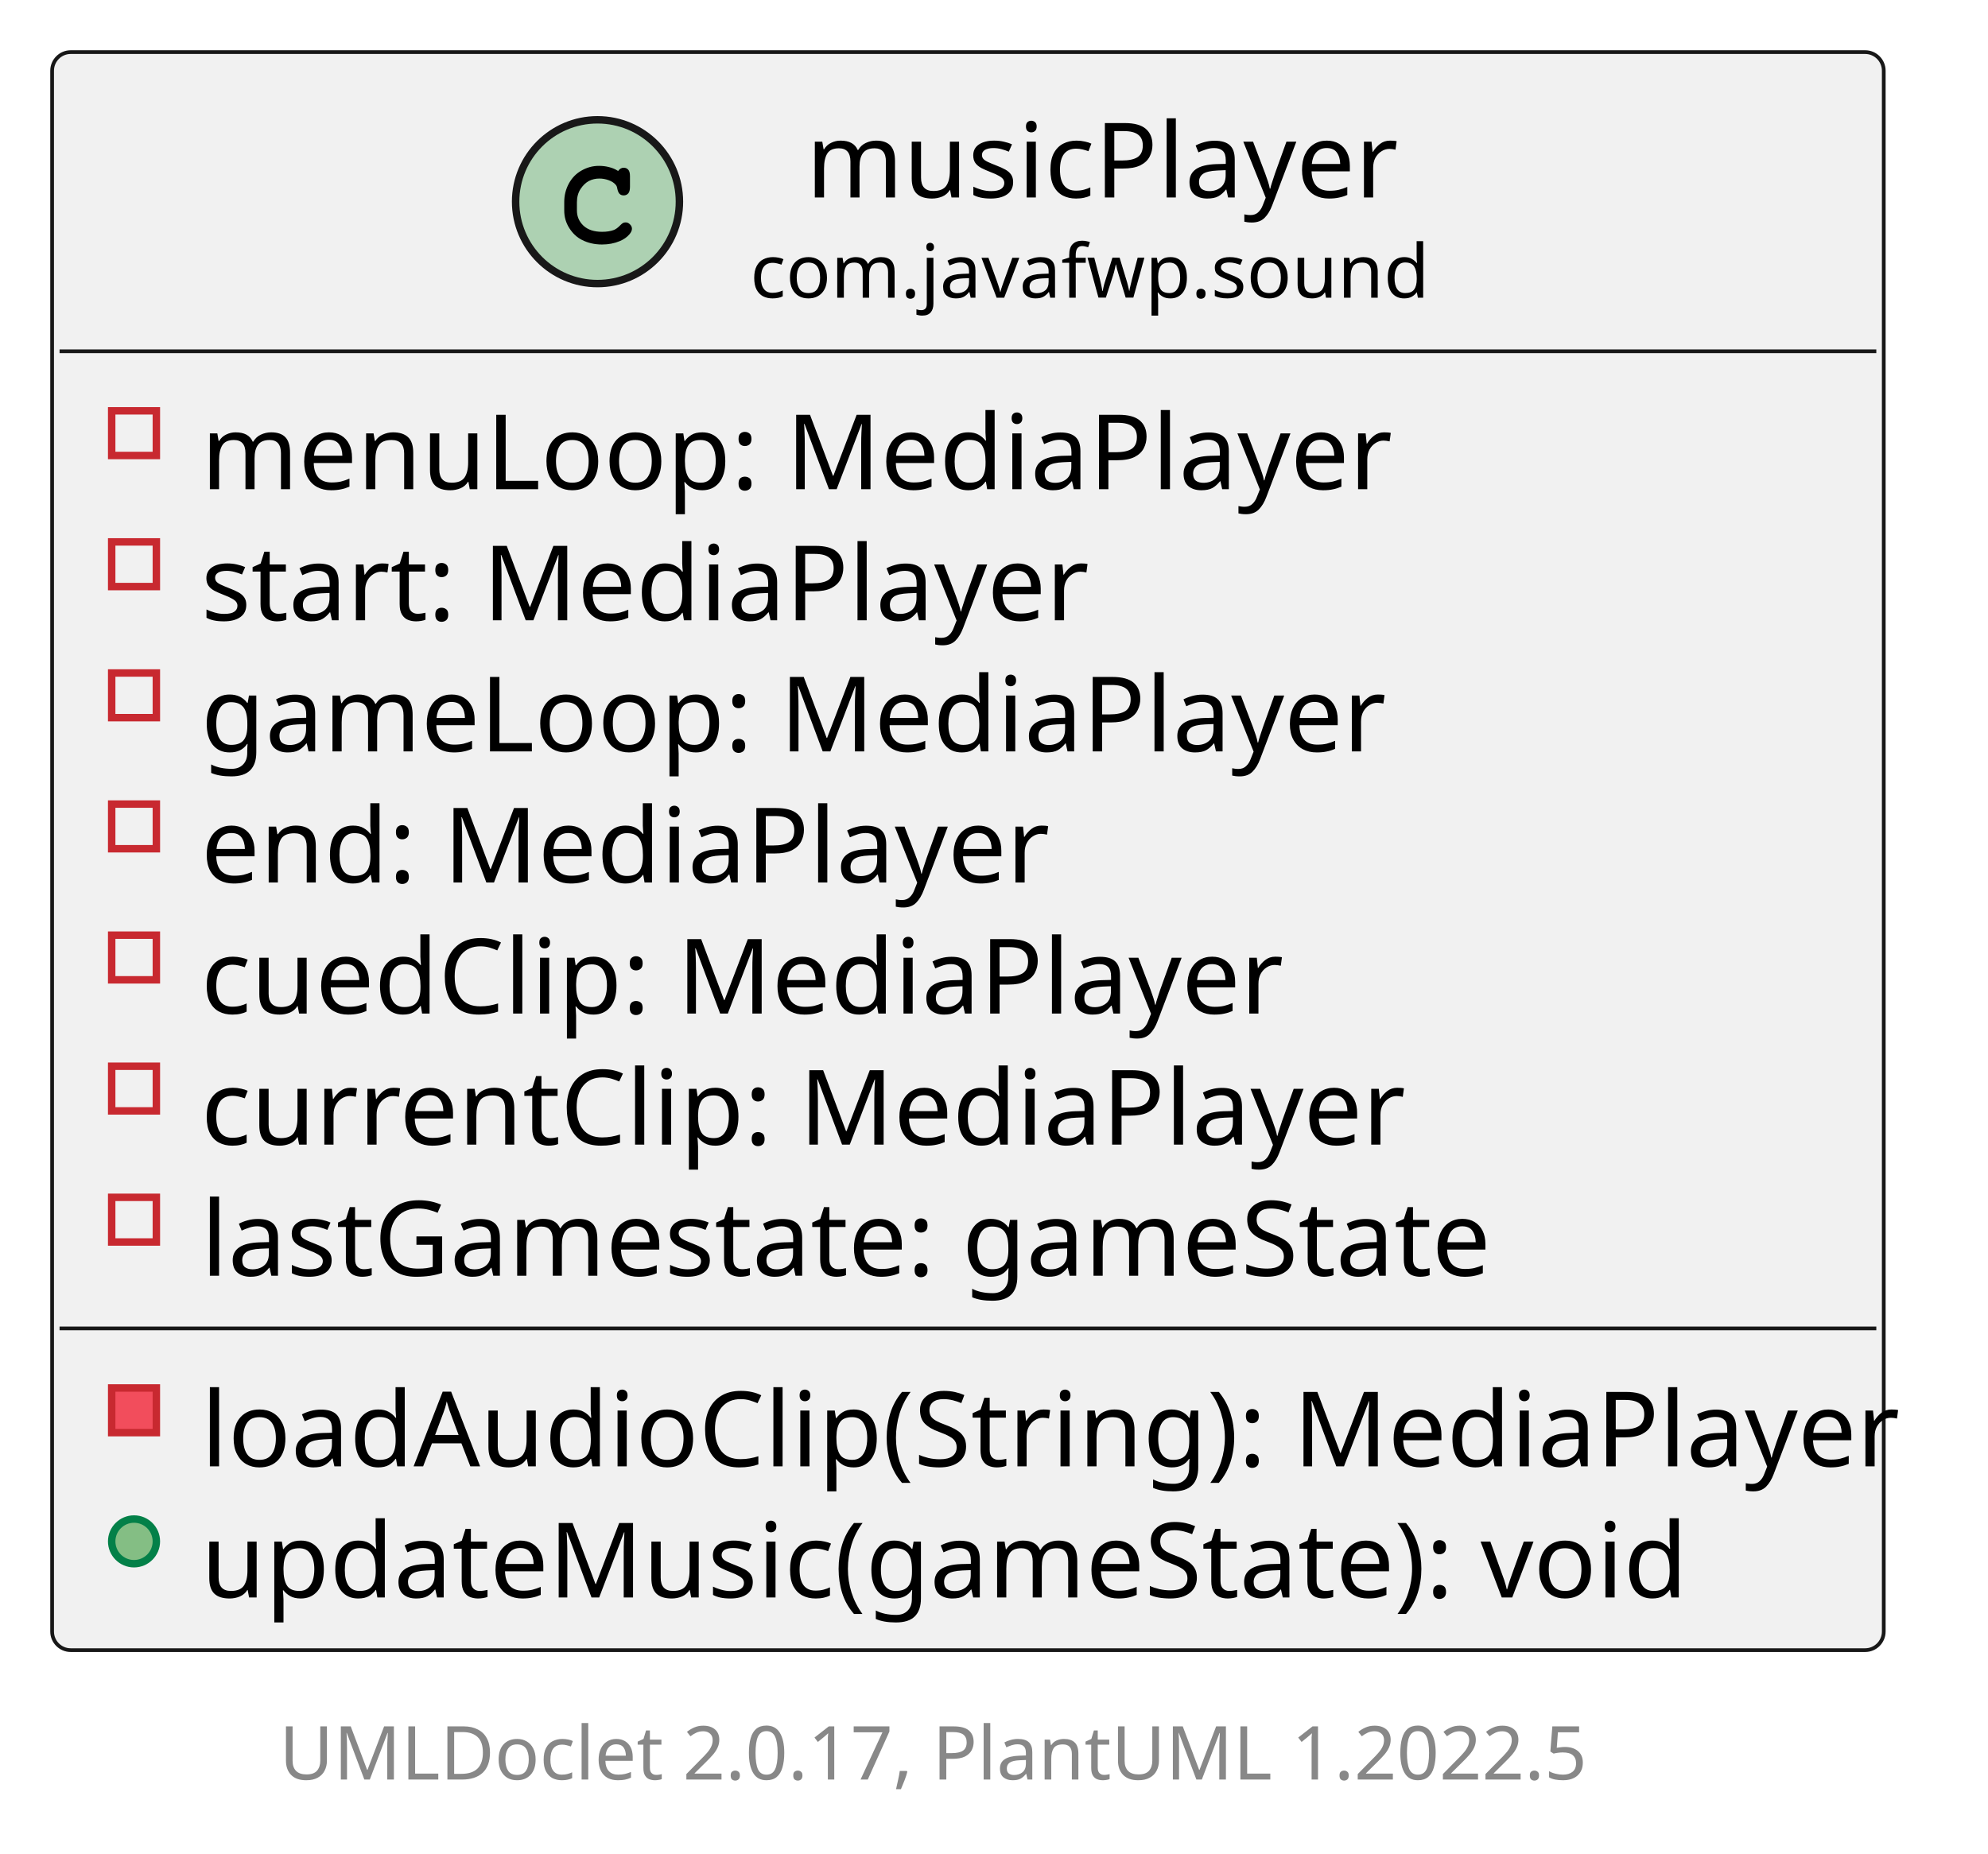
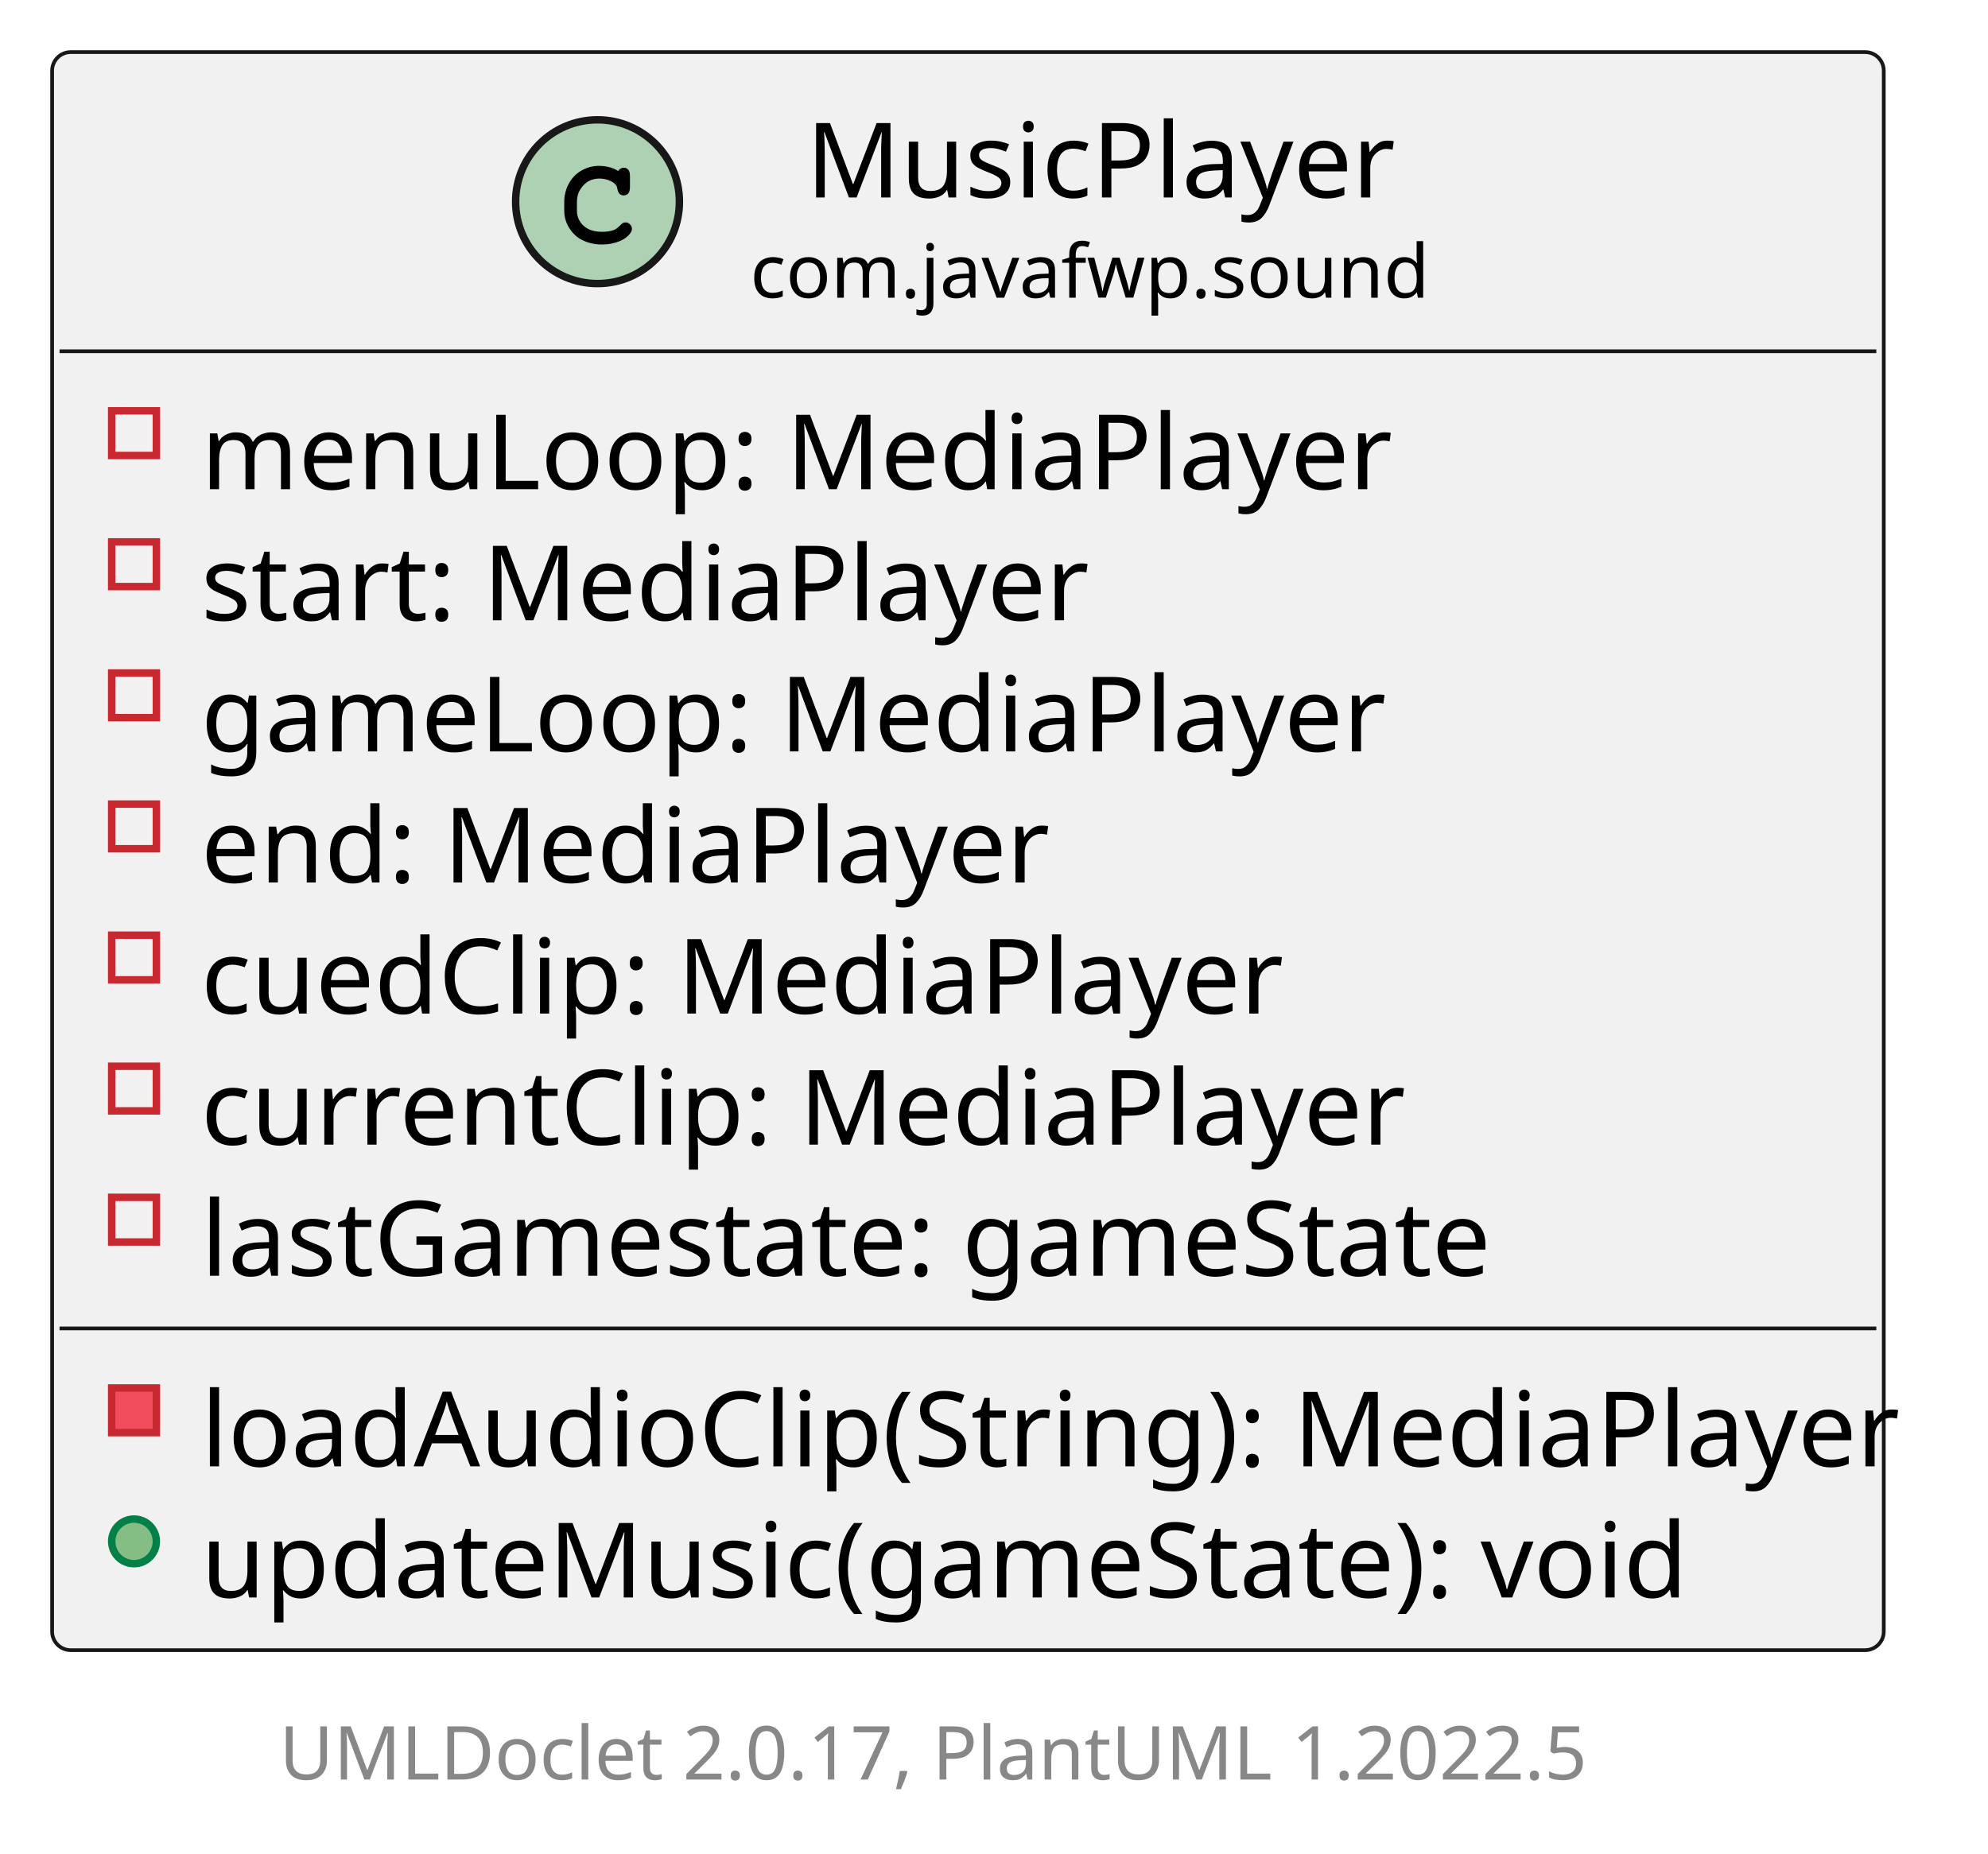
<svg xmlns="http://www.w3.org/2000/svg" xmlns:xlink="http://www.w3.org/1999/xlink" contentStyleType="text/css" height="249px" preserveAspectRatio="none" style="width:267px;height:249px;background:#FFFFFF;" version="1.1" viewBox="0 0 267 249" width="267px" zoomAndPan="magnify">
  <defs />
  <g>
    <a href="musicPlayer.html" target="_top" title="musicPlayer.html" xlink:actuate="onRequest" xlink:href="musicPlayer.html" xlink:show="new" xlink:title="musicPlayer.html" xlink:type="simple">
-       <g id="elem_com.javafwp.sound.musicPlayer">
-         <rect codeLine="5" fill="#F1F1F1" height="214.672" id="com.javafwp.sound.musicPlayer" rx="2.5" ry="2.5" style="stroke:#181818;stroke-width:0.5;" width="246" x="7" y="7" />
+       <g id="elem_com.javafwp.sound.MusicPlayer">
+         <rect codeLine="5" fill="#F1F1F1" height="214.672" id="com.javafwp.sound.MusicPlayer" rx="2.5" ry="2.5" style="stroke:#181818;stroke-width:0.5;" width="246" x="7" y="7" />
        <ellipse cx="80.25" cy="27.094" fill="#ADD1B2" rx="11" ry="11" style="stroke:#181818;stroke-width:1.0;" />
        <path d="M83.016,22.969 Q83.172,22.75 83.359,22.641 Q83.547,22.531 83.766,22.531 Q84.141,22.531 84.375,22.797 Q84.609,23.047 84.609,23.656 L84.609,25.109 Q84.609,25.719 84.375,25.984 Q84.141,26.25 83.766,26.25 Q83.422,26.25 83.219,26.047 Q83.016,25.859 82.906,25.344 Q82.859,24.984 82.672,24.797 Q82.344,24.422 81.734,24.203 Q81.125,23.984 80.5,23.984 Q79.734,23.984 79.094,24.312 Q78.469,24.641 77.969,25.391 Q77.484,26.141 77.484,27.172 L77.484,28.266 Q77.484,29.5 78.375,30.328 Q79.266,31.141 80.859,31.141 Q81.797,31.141 82.453,30.891 Q82.844,30.734 83.266,30.297 Q83.531,30.031 83.672,29.953 Q83.828,29.875 84.031,29.875 Q84.359,29.875 84.609,30.141 Q84.875,30.391 84.875,30.734 Q84.875,31.078 84.531,31.484 Q84.031,32.062 83.234,32.391 Q82.156,32.844 80.859,32.844 Q79.344,32.844 78.141,32.219 Q77.156,31.719 76.469,30.656 Q75.781,29.578 75.781,28.297 L75.781,27.141 Q75.781,25.812 76.391,24.672 Q77.016,23.516 78.109,22.906 Q79.203,22.281 80.438,22.281 Q81.172,22.281 81.812,22.453 Q82.469,22.609 83.016,22.969 Z " fill="#000000" />
-         <text fill="#000000" font-family="sans-serif" font-size="14" lengthAdjust="spacing" textLength="76" x="108.25" y="26.533">musicPlayer</text>
+         <text fill="#000000" font-family="sans-serif" font-size="14" lengthAdjust="spacing" textLength="76" x="108.25" y="26.533">MusicPlayer</text>
        <text fill="#000000" font-family="sans-serif" font-size="10" lengthAdjust="spacing" textLength="91" x="100.75" y="39.99">com.javafwp.sound</text>
        <line style="stroke:#181818;stroke-width:0.5;" x1="8" x2="252" y1="47.188" y2="47.188" />
        <rect fill="none" height="6" style="stroke:#C82930;stroke-width:1.0;" width="6" x="15" y="55.188" />
        <text fill="#000000" font-family="sans-serif" font-size="14" lengthAdjust="spacing" textLength="153" x="27" y="65.721">menuLoop: MediaPlayer</text>
        <rect fill="none" height="6" style="stroke:#C82930;stroke-width:1.0;" width="6" x="15" y="72.797" />
        <text fill="#000000" font-family="sans-serif" font-size="14" lengthAdjust="spacing" textLength="114" x="27" y="83.33">start: MediaPlayer</text>
        <rect fill="none" height="6" style="stroke:#C82930;stroke-width:1.0;" width="6" x="15" y="90.406" />
        <text fill="#000000" font-family="sans-serif" font-size="14" lengthAdjust="spacing" textLength="153" x="27" y="100.939">gameLoop: MediaPlayer</text>
        <rect fill="none" height="6" style="stroke:#C82930;stroke-width:1.0;" width="6" x="15" y="108.016" />
        <text fill="#000000" font-family="sans-serif" font-size="14" lengthAdjust="spacing" textLength="110" x="27" y="118.549">end: MediaPlayer</text>
        <rect fill="none" height="6" style="stroke:#C82930;stroke-width:1.0;" width="6" x="15" y="125.625" />
        <text fill="#000000" font-family="sans-serif" font-size="14" lengthAdjust="spacing" textLength="141" x="27" y="136.158">cuedClip: MediaPlayer</text>
        <rect fill="none" height="6" style="stroke:#C82930;stroke-width:1.0;" width="6" x="15" y="143.234" />
        <text fill="#000000" font-family="sans-serif" font-size="14" lengthAdjust="spacing" textLength="155" x="27" y="153.768">currentClip: MediaPlayer</text>
        <rect fill="none" height="6" style="stroke:#C82930;stroke-width:1.0;" width="6" x="15" y="160.844" />
        <text fill="#000000" font-family="sans-serif" font-size="14" lengthAdjust="spacing" textLength="167" x="27" y="171.377">lastGamestate: gameState</text>
        <line style="stroke:#181818;stroke-width:0.5;" x1="8" x2="252" y1="178.453" y2="178.453" />
        <rect fill="#F24D5C" height="6" style="stroke:#C82930;stroke-width:1.0;" width="6" x="15" y="186.453" />
        <text fill="#000000" font-family="sans-serif" font-size="14" lengthAdjust="spacing" textLength="220" x="27" y="196.986">loadAudioClip(String): MediaPlayer</text>
        <ellipse cx="18" cy="207.062" fill="#84BE84" rx="3" ry="3" style="stroke:#038048;stroke-width:1.0;" />
        <text fill="#000000" font-family="sans-serif" font-size="14" lengthAdjust="spacing" textLength="192" x="27" y="214.596">updateMusic(gameState): void</text>
      </g>
    </a>
    <rect height="12.578" style="stroke:#00000000;stroke-width:1.0;fill:none;" width="184" x="37.5" y="228.672" />
    <text fill="#888888" font-family="sans-serif" font-size="10" lengthAdjust="spacing" textLength="184" x="37.5" y="239.053">UMLDoclet 2.0.17, PlantUML 1.2022.5</text>
  </g>
</svg>
